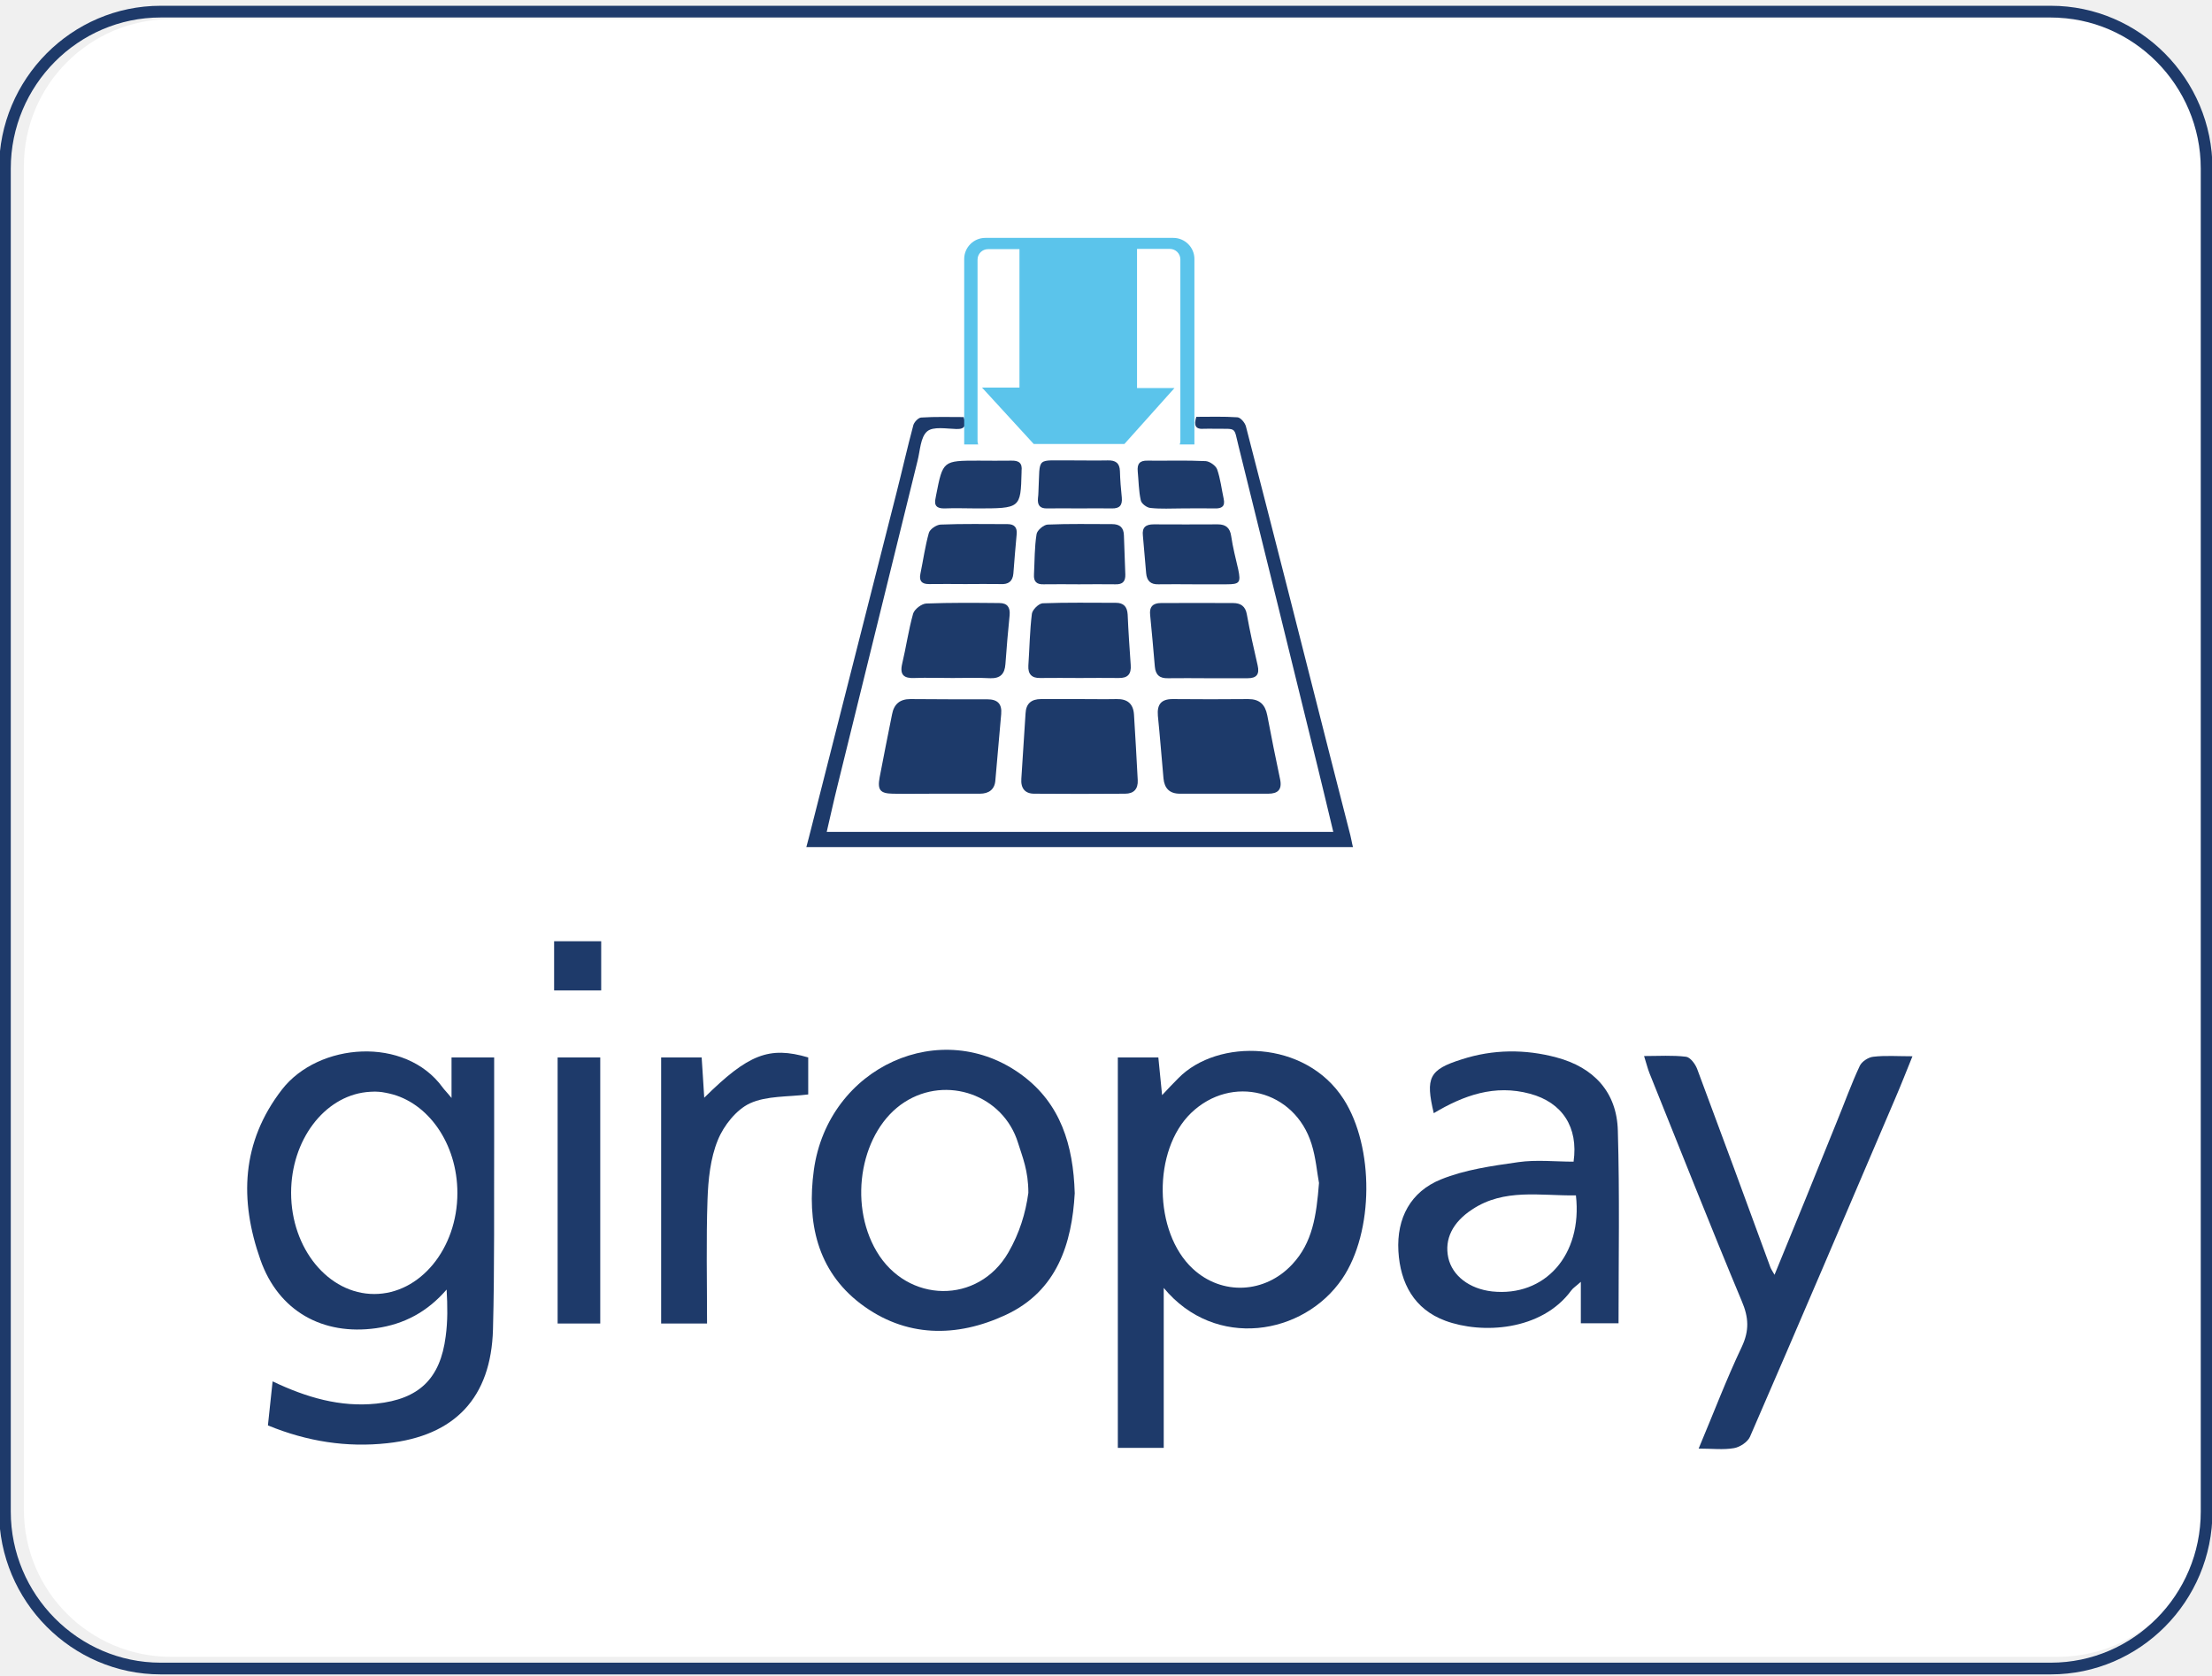
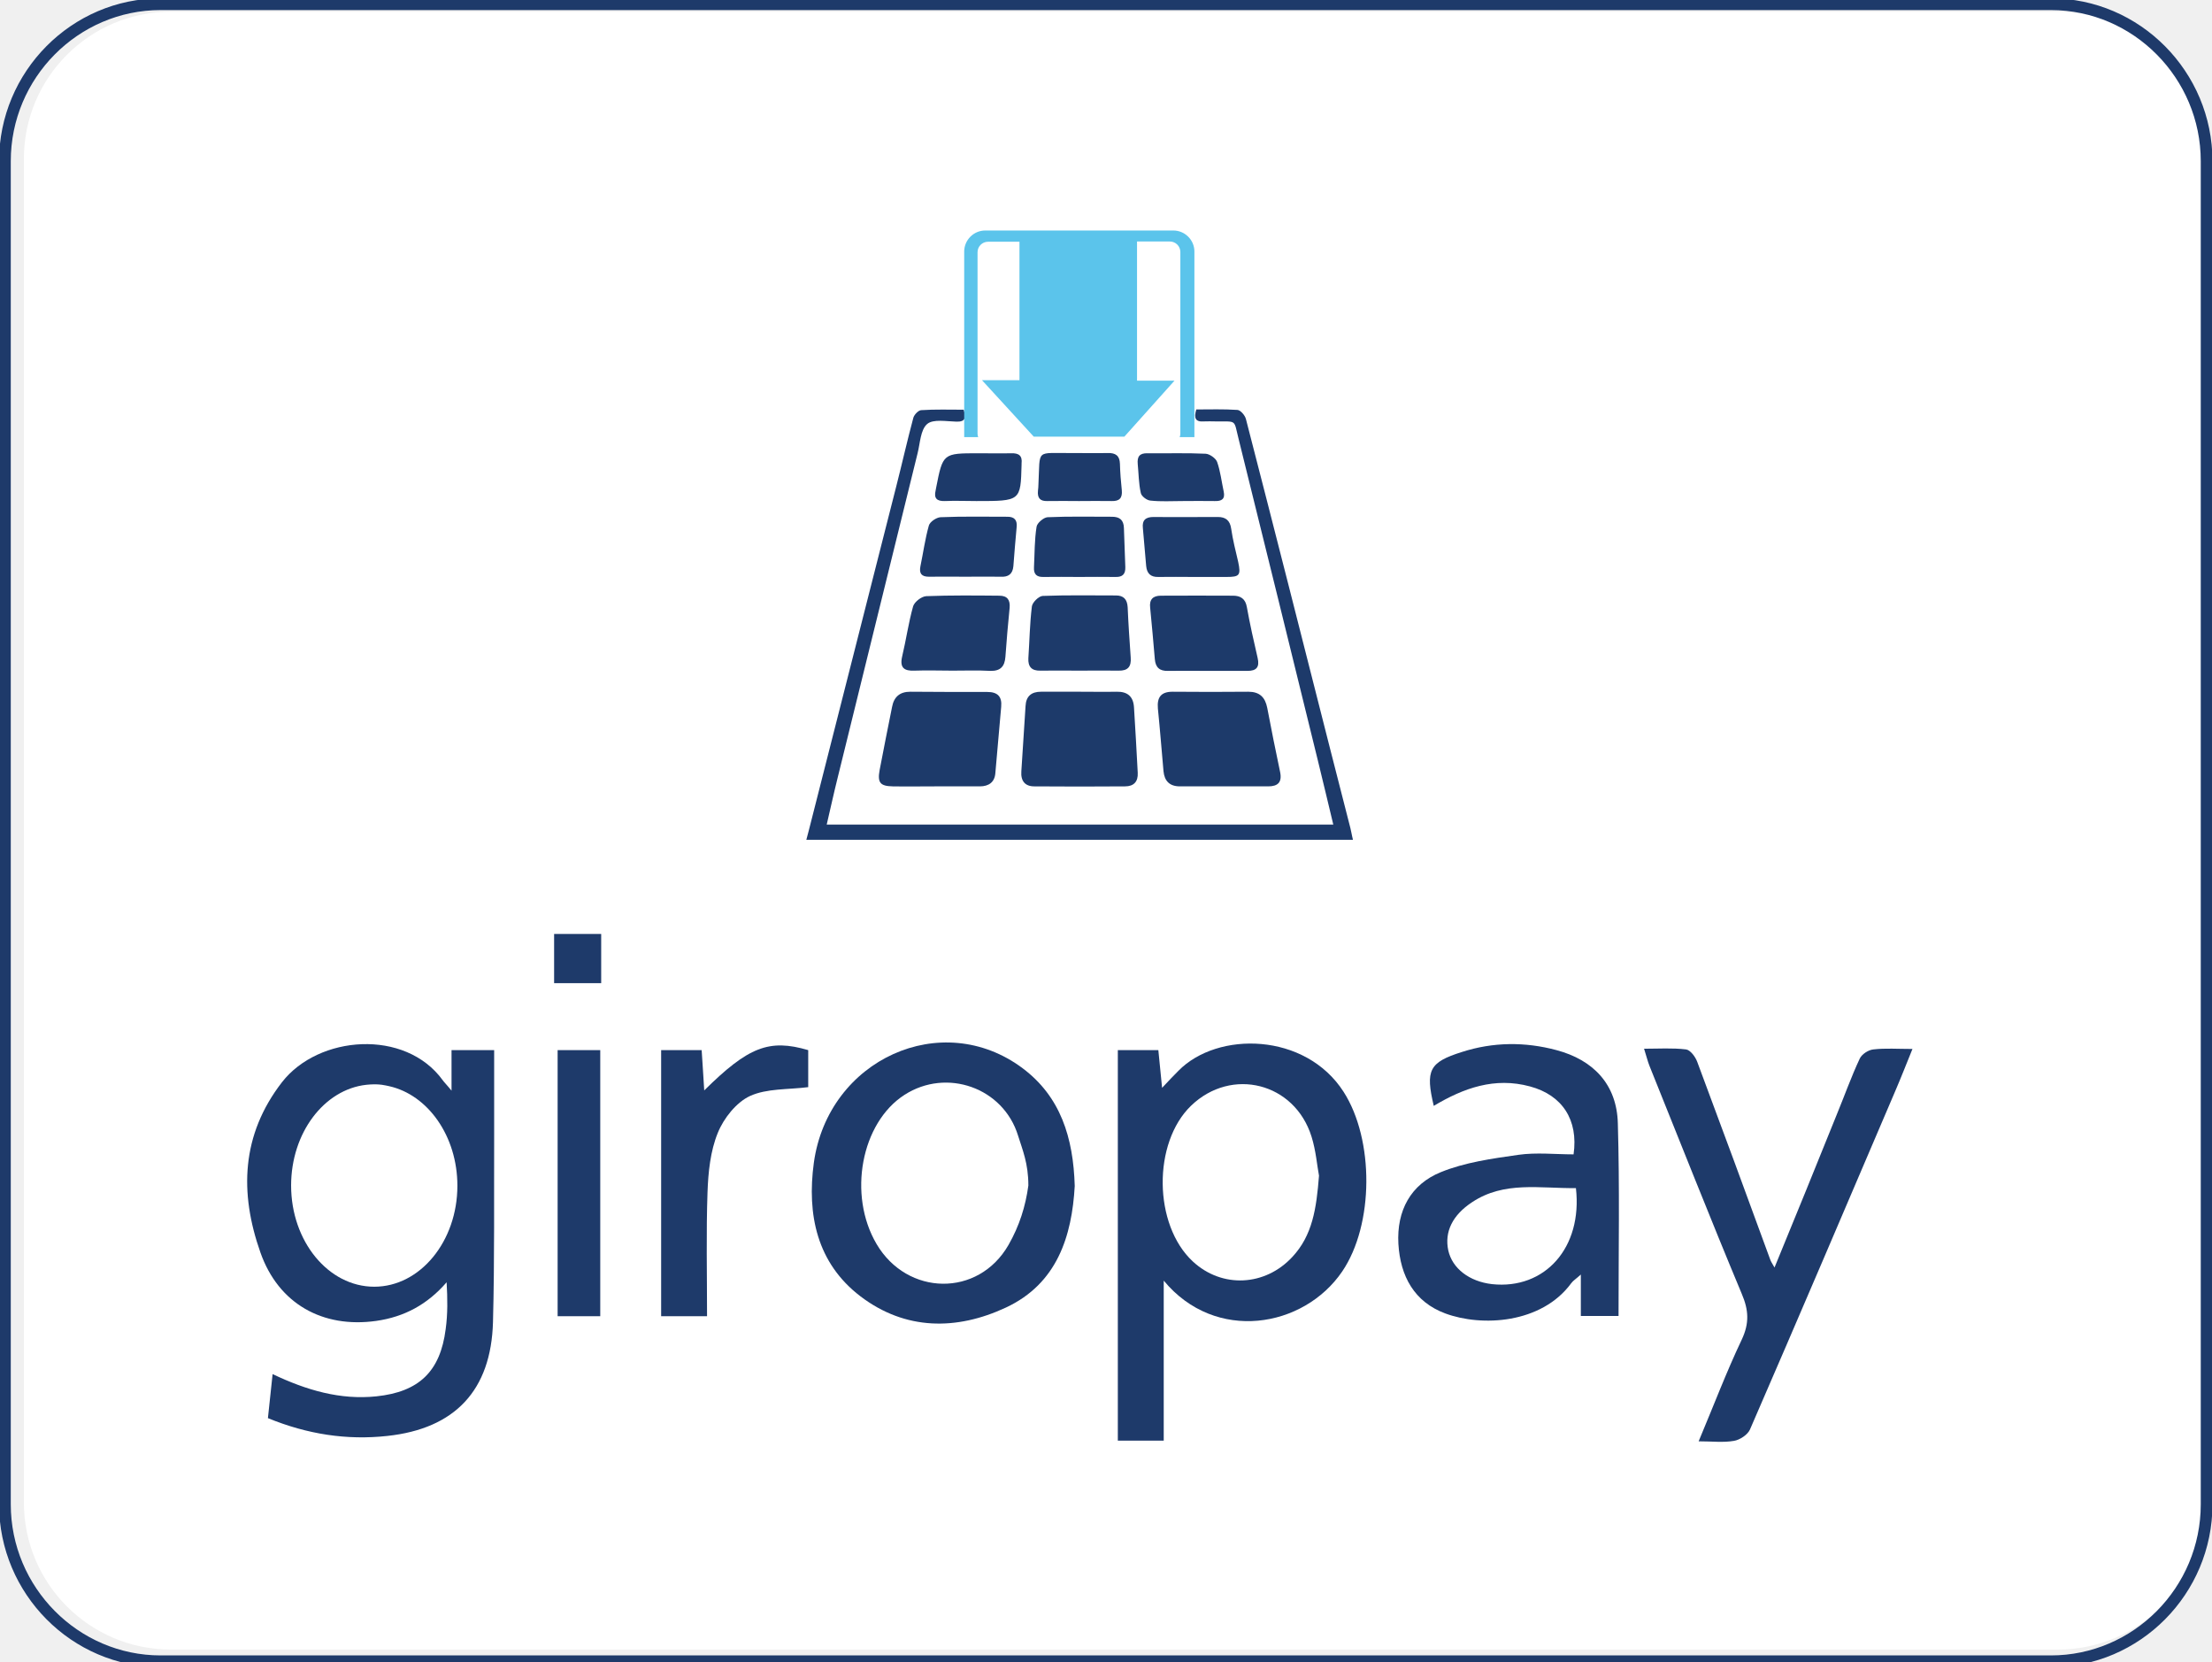
- <svg xmlns="http://www.w3.org/2000/svg" version="1.1" id="Calque_1" x="0px" y="0px" width="33" height="25" viewBox="0 0 94.45 70.92" style="enable-background:new 0 0 94.45 70.92;" xml:space="preserve">
+ <svg xmlns="http://www.w3.org/2000/svg" version="1.1" id="Calque_1" x="0px" y="0px" viewBox="0 0 94.45 70.92" style="enable-background:new 0 0 94.45 70.92;" xml:space="preserve">
  <style type="text/css">
	.st0{fill:#FFFFFF;}
	.st1{fill-rule:evenodd;clip-rule:evenodd;fill:none;stroke:#1E3A6A;stroke-width:0.5;stroke-miterlimit:10;}
	.st2{fill:#1E3A6A;}
	.st3{fill:#1D3A6A;}
	.st4{fill:#5BC4EB;}
	.st5{fill:#0E9A5A;}
	.st6{fill-rule:evenodd;clip-rule:evenodd;fill:#517A42;}
	.st7{fill-rule:evenodd;clip-rule:evenodd;fill:#234273;}
	.st8{fill-rule:evenodd;clip-rule:evenodd;fill:#FFFFFF;}
	.st9{fill:#234273;}
	.st10{fill:#107DC1;}
	.st11{fill:#1E3667;}
	.st12{fill-rule:evenodd;clip-rule:evenodd;fill:#1D4484;}
	.st13{fill-rule:evenodd;clip-rule:evenodd;fill:#B3DBF4;}
	.st14{fill-rule:evenodd;clip-rule:evenodd;fill:#6BBCE9;}
	.st15{fill-rule:evenodd;clip-rule:evenodd;fill:#1E4B8F;}
	.st16{filter:url(#Adobe_OpacityMaskFilter);}
	.st17{clip-path:url(#SVGID_2_);fill:url(#SVGID_4_);}
	.st18{clip-path:url(#SVGID_2_);mask:url(#SVGID_3_);fill:url(#SVGID_5_);}
	.st19{fill-rule:evenodd;clip-rule:evenodd;fill:#758EB7;}
	.st20{fill-rule:evenodd;clip-rule:evenodd;fill:#1A4789;}
	.st21{fill-rule:evenodd;clip-rule:evenodd;fill:#8097BC;}
	.st22{fill-rule:evenodd;clip-rule:evenodd;fill:#3974BA;}
	.st23{fill-rule:evenodd;clip-rule:evenodd;fill:#1F97D4;}
	.st24{fill-rule:evenodd;clip-rule:evenodd;fill:none;stroke:url(#SVGID_6_);stroke-width:0.5;stroke-miterlimit:10;}
	.st25{fill-rule:evenodd;clip-rule:evenodd;fill:#FAB517;}
	.st26{clip-path:url(#SVGID_8_);fill-rule:evenodd;clip-rule:evenodd;fill:#F29120;}
	.st27{clip-path:url(#SVGID_8_);fill-rule:evenodd;clip-rule:evenodd;fill:#F29020;}
	.st28{clip-path:url(#SVGID_8_);fill-rule:evenodd;clip-rule:evenodd;fill:#F18F20;}
	.st29{clip-path:url(#SVGID_8_);fill-rule:evenodd;clip-rule:evenodd;fill:#F08F21;}
	.st30{clip-path:url(#SVGID_8_);fill-rule:evenodd;clip-rule:evenodd;fill:#F08E21;}
	.st31{clip-path:url(#SVGID_8_);fill-rule:evenodd;clip-rule:evenodd;fill:#F08D21;}
	.st32{clip-path:url(#SVGID_8_);fill-rule:evenodd;clip-rule:evenodd;fill:#F08C21;}
	.st33{clip-path:url(#SVGID_8_);fill-rule:evenodd;clip-rule:evenodd;fill:#F08A21;}
	.st34{clip-path:url(#SVGID_8_);fill-rule:evenodd;clip-rule:evenodd;fill:#EF8B22;}
	.st35{clip-path:url(#SVGID_8_);fill-rule:evenodd;clip-rule:evenodd;fill:#EF8922;}
	.st36{clip-path:url(#SVGID_8_);fill-rule:evenodd;clip-rule:evenodd;fill:#F08821;}
	.st37{clip-path:url(#SVGID_8_);fill-rule:evenodd;clip-rule:evenodd;fill:#F08822;}
	.st38{clip-path:url(#SVGID_8_);fill-rule:evenodd;clip-rule:evenodd;fill:#EF8722;}
	.st39{clip-path:url(#SVGID_8_);fill-rule:evenodd;clip-rule:evenodd;fill:#EF8522;}
	.st40{clip-path:url(#SVGID_8_);fill-rule:evenodd;clip-rule:evenodd;fill:#EE8522;}
	.st41{clip-path:url(#SVGID_8_);fill-rule:evenodd;clip-rule:evenodd;fill:#EE8422;}
	.st42{clip-path:url(#SVGID_8_);fill-rule:evenodd;clip-rule:evenodd;fill:#ED8322;}
	.st43{clip-path:url(#SVGID_8_);fill-rule:evenodd;clip-rule:evenodd;fill:#ED8223;}
	.st44{clip-path:url(#SVGID_10_);fill-rule:evenodd;clip-rule:evenodd;fill:#E75B24;}
	.st45{clip-path:url(#SVGID_10_);fill-rule:evenodd;clip-rule:evenodd;fill:#E75C25;}
	.st46{clip-path:url(#SVGID_10_);fill-rule:evenodd;clip-rule:evenodd;fill:#E75D25;}
	.st47{clip-path:url(#SVGID_10_);fill-rule:evenodd;clip-rule:evenodd;fill:#E75E24;}
	.st48{clip-path:url(#SVGID_10_);fill-rule:evenodd;clip-rule:evenodd;fill:#E75D24;}
	.st49{clip-path:url(#SVGID_10_);fill-rule:evenodd;clip-rule:evenodd;fill:#E86024;}
	.st50{clip-path:url(#SVGID_10_);fill-rule:evenodd;clip-rule:evenodd;fill:#E86124;}
	.st51{clip-path:url(#SVGID_10_);fill-rule:evenodd;clip-rule:evenodd;fill:#E86224;}
	.st52{clip-path:url(#SVGID_10_);fill-rule:evenodd;clip-rule:evenodd;fill:#EA6424;}
	.st53{clip-path:url(#SVGID_10_);fill-rule:evenodd;clip-rule:evenodd;fill:#EA6524;}
	.st54{clip-path:url(#SVGID_10_);fill-rule:evenodd;clip-rule:evenodd;fill:#EA6624;}
	.st55{clip-path:url(#SVGID_10_);fill-rule:evenodd;clip-rule:evenodd;fill:#EA6724;}
	.st56{clip-path:url(#SVGID_10_);fill-rule:evenodd;clip-rule:evenodd;fill:#E96824;}
	.st57{clip-path:url(#SVGID_10_);fill-rule:evenodd;clip-rule:evenodd;fill:#EB6824;}
	.st58{clip-path:url(#SVGID_10_);fill-rule:evenodd;clip-rule:evenodd;fill:#EB6924;}
	.st59{clip-path:url(#SVGID_10_);fill-rule:evenodd;clip-rule:evenodd;fill:#EC6A24;}
	.st60{clip-path:url(#SVGID_10_);fill-rule:evenodd;clip-rule:evenodd;fill:#E96A24;}
	.st61{clip-path:url(#SVGID_10_);fill-rule:evenodd;clip-rule:evenodd;fill:#E96C24;}
	.st62{clip-path:url(#SVGID_10_);fill-rule:evenodd;clip-rule:evenodd;fill:#EB6D24;}
	.st63{clip-path:url(#SVGID_10_);fill-rule:evenodd;clip-rule:evenodd;fill:#EC6E23;}
	.st64{clip-path:url(#SVGID_10_);fill-rule:evenodd;clip-rule:evenodd;fill:#EC6F23;}
	.st65{clip-path:url(#SVGID_10_);fill-rule:evenodd;clip-rule:evenodd;fill:#EB7024;}
	.st66{clip-path:url(#SVGID_10_);fill-rule:evenodd;clip-rule:evenodd;fill:#EB7124;}
	.st67{clip-path:url(#SVGID_10_);fill-rule:evenodd;clip-rule:evenodd;fill:#EC7224;}
	.st68{clip-path:url(#SVGID_10_);fill-rule:evenodd;clip-rule:evenodd;fill:#EC7323;}
	.st69{clip-path:url(#SVGID_10_);fill-rule:evenodd;clip-rule:evenodd;fill:#ED7423;}
	.st70{clip-path:url(#SVGID_10_);fill-rule:evenodd;clip-rule:evenodd;fill:#ED7523;}
	.st71{clip-path:url(#SVGID_10_);fill-rule:evenodd;clip-rule:evenodd;fill:#ED7623;}
	.st72{clip-path:url(#SVGID_10_);fill-rule:evenodd;clip-rule:evenodd;fill:#EC7723;}
	.st73{clip-path:url(#SVGID_10_);fill-rule:evenodd;clip-rule:evenodd;fill:#EC7923;}
	.st74{clip-path:url(#SVGID_10_);fill-rule:evenodd;clip-rule:evenodd;fill:#EE7823;}
	.st75{clip-path:url(#SVGID_10_);fill-rule:evenodd;clip-rule:evenodd;fill:#ED7A23;}
	.st76{clip-path:url(#SVGID_10_);fill-rule:evenodd;clip-rule:evenodd;fill:#ED7B23;}
	.st77{clip-path:url(#SVGID_10_);fill-rule:evenodd;clip-rule:evenodd;fill:#ED7C23;}
	.st78{clip-path:url(#SVGID_10_);fill-rule:evenodd;clip-rule:evenodd;fill:#ED7D23;}
	.st79{clip-path:url(#SVGID_10_);fill-rule:evenodd;clip-rule:evenodd;fill:#EE7D22;}
	.st80{clip-path:url(#SVGID_10_);fill-rule:evenodd;clip-rule:evenodd;fill:#EE7E22;}
	.st81{clip-path:url(#SVGID_10_);fill-rule:evenodd;clip-rule:evenodd;fill:#EE7F22;}
	.st82{clip-path:url(#SVGID_10_);fill-rule:evenodd;clip-rule:evenodd;fill:#EF8022;}
	.st83{clip-path:url(#SVGID_10_);fill-rule:evenodd;clip-rule:evenodd;fill:#EF8122;}
	.st84{clip-path:url(#SVGID_10_);fill-rule:evenodd;clip-rule:evenodd;fill:#EF8222;}
	.st85{clip-path:url(#SVGID_10_);fill-rule:evenodd;clip-rule:evenodd;fill:#F08322;}
	.st86{clip-path:url(#SVGID_10_);fill-rule:evenodd;clip-rule:evenodd;fill:#F08421;}
	.st87{clip-path:url(#SVGID_10_);fill-rule:evenodd;clip-rule:evenodd;fill:#F08521;}
	.st88{clip-path:url(#SVGID_10_);fill-rule:evenodd;clip-rule:evenodd;fill:#EF8522;}
	.st89{clip-path:url(#SVGID_10_);fill-rule:evenodd;clip-rule:evenodd;fill:#F08722;}
	.st90{clip-path:url(#SVGID_10_);fill-rule:evenodd;clip-rule:evenodd;fill:#F08822;}
	.st91{clip-path:url(#SVGID_10_);fill-rule:evenodd;clip-rule:evenodd;fill:#F08821;}
	.st92{clip-path:url(#SVGID_10_);fill-rule:evenodd;clip-rule:evenodd;fill:#F18821;}
	.st93{clip-path:url(#SVGID_10_);fill-rule:evenodd;clip-rule:evenodd;fill:#F18921;}
	.st94{clip-path:url(#SVGID_10_);fill-rule:evenodd;clip-rule:evenodd;fill:#F18A21;}
	.st95{clip-path:url(#SVGID_10_);fill-rule:evenodd;clip-rule:evenodd;fill:#F08C21;}
	.st96{clip-path:url(#SVGID_10_);fill-rule:evenodd;clip-rule:evenodd;fill:#F08D21;}
	.st97{clip-path:url(#SVGID_10_);fill-rule:evenodd;clip-rule:evenodd;fill:#F18E21;}
	.st98{clip-path:url(#SVGID_10_);fill-rule:evenodd;clip-rule:evenodd;fill:#F18F20;}
	.st99{clip-path:url(#SVGID_10_);fill-rule:evenodd;clip-rule:evenodd;fill:#F29020;}
	.st100{clip-path:url(#SVGID_10_);fill-rule:evenodd;clip-rule:evenodd;fill:#F29120;}
	.st101{clip-path:url(#SVGID_10_);fill-rule:evenodd;clip-rule:evenodd;fill:#F29220;}
	.st102{clip-path:url(#SVGID_10_);fill-rule:evenodd;clip-rule:evenodd;fill:#F39320;}
	.st103{clip-path:url(#SVGID_10_);fill-rule:evenodd;clip-rule:evenodd;fill:#F3941F;}
	.st104{clip-path:url(#SVGID_10_);fill-rule:evenodd;clip-rule:evenodd;fill:#F3951F;}
	.st105{clip-path:url(#SVGID_10_);fill-rule:evenodd;clip-rule:evenodd;fill:#F3971F;}
	.st106{clip-path:url(#SVGID_10_);fill-rule:evenodd;clip-rule:evenodd;fill:#F3981F;}
	.st107{clip-path:url(#SVGID_10_);fill-rule:evenodd;clip-rule:evenodd;fill:#F4991F;}
	.st108{clip-path:url(#SVGID_10_);fill-rule:evenodd;clip-rule:evenodd;fill:#F49A1F;}
	.st109{clip-path:url(#SVGID_10_);fill-rule:evenodd;clip-rule:evenodd;fill:#F49B1E;}
	.st110{clip-path:url(#SVGID_10_);fill-rule:evenodd;clip-rule:evenodd;fill:#F49C1E;}
	.st111{clip-path:url(#SVGID_10_);fill-rule:evenodd;clip-rule:evenodd;fill:#F49D1E;}
	.st112{clip-path:url(#SVGID_10_);fill-rule:evenodd;clip-rule:evenodd;fill:#F59E1D;}
	.st113{clip-path:url(#SVGID_10_);fill-rule:evenodd;clip-rule:evenodd;fill:#F49F1E;}
	.st114{clip-path:url(#SVGID_10_);fill-rule:evenodd;clip-rule:evenodd;fill:#F59F1E;}
	.st115{clip-path:url(#SVGID_10_);fill-rule:evenodd;clip-rule:evenodd;fill:#F5A11D;}
	.st116{clip-path:url(#SVGID_10_);fill-rule:evenodd;clip-rule:evenodd;fill:#F5A31D;}
	.st117{clip-path:url(#SVGID_10_);fill-rule:evenodd;clip-rule:evenodd;fill:#F6A21D;}
	.st118{clip-path:url(#SVGID_10_);fill-rule:evenodd;clip-rule:evenodd;fill:#F5A41D;}
	.st119{clip-path:url(#SVGID_10_);fill-rule:evenodd;clip-rule:evenodd;fill:#F5A61C;}
	.st120{clip-path:url(#SVGID_10_);fill-rule:evenodd;clip-rule:evenodd;fill:#F6A81C;}
	.st121{clip-path:url(#SVGID_10_);fill-rule:evenodd;clip-rule:evenodd;fill:#F7A91B;}
	.st122{clip-path:url(#SVGID_10_);fill-rule:evenodd;clip-rule:evenodd;fill:#F6A91C;}
	.st123{clip-path:url(#SVGID_10_);fill-rule:evenodd;clip-rule:evenodd;fill:#F6AA1B;}
	.st124{filter:url(#Adobe_OpacityMaskFilter_1_);}
	.st125{fill:url(#SVGID_12_);}
	.st126{mask:url(#SVGID_11_);fill-rule:evenodd;clip-rule:evenodd;fill:#EB7224;}
	.st127{fill-rule:evenodd;clip-rule:evenodd;fill:#EE8522;}
	.st128{fill-rule:evenodd;clip-rule:evenodd;fill:#EA6624;}
	.st129{filter:url(#Adobe_OpacityMaskFilter_2_);}
	.st130{fill:url(#SVGID_14_);}
	.st131{mask:url(#SVGID_13_);fill-rule:evenodd;clip-rule:evenodd;fill:#E65725;}
	.st132{fill-rule:evenodd;clip-rule:evenodd;fill:#D62128;}
	.st133{fill-rule:evenodd;clip-rule:evenodd;fill:none;stroke:#0D6341;stroke-width:0.5;stroke-miterlimit:10;}
	.st134{fill:#84BC41;}
	.st135{fill:#069648;}
	.st136{fill:#C2D42F;}
	.st137{fill:#006341;}
	.st138{fill:#BCD7F0;}
	.st139{fill:#144A96;}
	.st140{fill:#EE2738;}
	.st141{fill-rule:evenodd;clip-rule:evenodd;fill:#582D82;}
	.st142{fill:#E31F31;}
	.st143{fill-rule:evenodd;clip-rule:evenodd;fill:#2E327F;}
	.st144{fill-rule:evenodd;clip-rule:evenodd;fill:#12A260;}
	.st145{fill-rule:evenodd;clip-rule:evenodd;fill:#EE272D;}
</style>
  <path class="st0" d="M87.86,70.42H7.3c-3.47,0-6.28-2.81-6.28-6.28V6.78c0-3.47,2.81-6.28,6.28-6.28h80.56  c3.47,0,6.28,2.81,6.28,6.28v57.37C94.14,67.61,91.33,70.42,87.86,70.42z" />
  <path class="st1" d="M6.86,0.18h80.71c3.66,0,6.65,3.02,6.65,6.7v57.34c0,3.69-2.99,6.7-6.65,6.7H6.86c-3.66,0-6.65-3.02-6.65-6.7  V6.88C0.21,3.19,3.2,0.18,6.86,0.18" />
  <g>
    <path class="st2" d="M49.69,54.67c0,2.38,0,4.59,0,6.83c-0.67,0-1.28,0-1.96,0c0-5.56,0-11.09,0-16.67c0.54,0,1.1,0,1.73,0   c0.05,0.49,0.1,0.99,0.16,1.61c0.27-0.29,0.48-0.51,0.7-0.73c1.67-1.7,5.42-1.64,7.05,0.9c1.31,2.04,1.3,5.67-0.06,7.67   C55.67,56.69,51.9,57.34,49.69,54.67z M56.32,50.19c-0.08-0.41-0.13-1.07-0.32-1.67c-0.72-2.3-3.41-2.98-5.14-1.32   c-1.65,1.59-1.61,5.09,0.07,6.65c1.25,1.16,3.09,1.06,4.25-0.19C56.04,52.74,56.21,51.6,56.32,50.19z" />
    <path class="st2" d="M45.89,50.63c-0.12,2.14-0.75,4.17-2.94,5.19c-2.1,0.98-4.29,0.98-6.21-0.48c-1.86-1.42-2.29-3.49-1.99-5.7   c0.61-4.42,5.47-6.61,8.91-4.04C45.28,46.81,45.83,48.56,45.89,50.63z M43.91,50.61c0-0.95-0.25-1.52-0.44-2.13   c-0.63-2.05-3.05-2.9-4.85-1.74c-1.85,1.19-2.43,4.27-1.19,6.37c1.31,2.22,4.34,2.28,5.63,0.04   C43.53,52.33,43.79,51.49,43.91,50.61z" />
    <path class="st2" d="M69.11,56.18c-0.52,0-1.03,0-1.61,0c0-0.56,0-1.09,0-1.77c-0.21,0.19-0.33,0.26-0.41,0.37   c-1.27,1.73-3.82,1.87-5.38,1.29c-1.32-0.49-1.92-1.59-2-2.97c-0.08-1.42,0.53-2.54,1.81-3.06c1.03-0.42,2.19-0.58,3.31-0.74   c0.77-0.11,1.58-0.02,2.36-0.02c0.21-1.47-0.48-2.53-1.86-2.9c-1.51-0.41-2.84,0.07-4.11,0.83c-0.36-1.52-0.2-1.86,1.2-2.3   c1.33-0.43,2.7-0.44,4.04-0.08c1.58,0.42,2.58,1.47,2.62,3.13C69.16,50.68,69.11,53.41,69.11,56.18z M67.29,50.72   c-1.53,0.02-3.06-0.31-4.43,0.6c-0.84,0.55-1.19,1.27-1.02,2.06c0.17,0.77,0.9,1.33,1.87,1.44C65.96,55.06,67.58,53.27,67.29,50.72   z" />
    <path class="st2" d="M75.77,54.11c0.92-2.24,1.79-4.37,2.65-6.51c0.33-0.8,0.62-1.62,0.99-2.41c0.09-0.19,0.37-0.37,0.58-0.39   c0.51-0.06,1.04-0.02,1.67-0.02c-0.26,0.64-0.49,1.23-0.74,1.81c-2.06,4.82-4.11,9.63-6.2,14.44c-0.1,0.22-0.43,0.44-0.68,0.48   c-0.45,0.08-0.93,0.02-1.51,0.02c0.64-1.52,1.18-2.95,1.84-4.34c0.33-0.7,0.3-1.26,0-1.96c-1.35-3.23-2.63-6.48-3.94-9.73   c-0.08-0.2-0.13-0.42-0.23-0.73c0.63,0,1.22-0.04,1.79,0.03c0.18,0.02,0.4,0.31,0.48,0.53c1.05,2.81,2.09,5.63,3.12,8.45   C75.62,53.86,75.66,53.92,75.77,54.11z" />
    <path class="st2" d="M30.19,56.19c-0.68,0-1.27,0-1.96,0c0-3.78,0-7.54,0-11.36c0.51,0,1.09,0,1.73,0   c0.04,0.56,0.07,1.11,0.11,1.72c1.88-1.86,2.77-2.21,4.44-1.72c0,0.58,0,1.17,0,1.58c-0.87,0.11-1.77,0.05-2.49,0.38   c-0.58,0.27-1.12,0.95-1.37,1.57c-0.32,0.78-0.41,1.69-0.44,2.54C30.15,52.63,30.19,54.37,30.19,56.19z" />
    <path class="st2" d="M25.63,56.19c-0.61,0-1.19,0-1.82,0c0-3.79,0-7.55,0-11.36c0.59,0,1.18,0,1.82,0   C25.63,48.58,25.63,52.34,25.63,56.19z" />
    <path class="st2" d="M25.67,41.97c-0.69,0-1.33,0-2.01,0c0-0.7,0-1.37,0-2.1c0.67,0,1.32,0,2.01,0   C25.67,40.58,25.67,41.28,25.67,41.97z" />
    <path class="st2" d="M21.1,48.4c0-1.19,0-2.37,0-3.57c-0.66,0-1.21,0-1.82,0c0,0.53,0,1.02,0,1.73c-0.22-0.27-0.31-0.35-0.38-0.45   c-1.6-2.2-5.3-1.92-6.86,0.09c-1.74,2.25-1.82,4.72-0.92,7.27c0.77,2.19,2.66,3.24,4.94,2.92c1.2-0.17,2.19-0.7,3.01-1.65   c0.04,0.69,0.05,1.35-0.04,2c-0.23,1.81-1.14,2.68-2.96,2.87c-1.54,0.16-2.98-0.26-4.43-0.95c-0.07,0.67-0.14,1.28-0.2,1.88   c1.68,0.69,3.37,0.95,5.1,0.76c2.88-0.31,4.43-1.94,4.51-4.86C21.12,53.77,21.09,51.09,21.1,48.4z M15.98,54.93   c-1.96,0-3.55-1.94-3.55-4.32c0-2.25,1.41-4.1,3.21-4.3c0.11-0.01,0.22-0.02,0.33-0.02c0,0,0,0,0.01,0c0.02,0,0.04,0,0.06,0   c0.09,0,0.18,0.01,0.27,0.02c0.06,0.01,0.11,0.02,0.17,0.03c0.05,0.01,0.1,0.02,0.14,0.03c1.65,0.37,2.91,2.13,2.91,4.25   C19.53,52.99,17.94,54.93,15.98,54.93z" />
  </g>
  <g>
    <g>
      <path class="st3" d="M57.66,35.35c-0.29-1.13-0.58-2.26-0.87-3.4c-1.19-4.69-2.38-9.38-3.59-14.06c-0.04-0.16-0.23-0.38-0.36-0.39    c-0.59-0.04-1.18-0.02-1.76-0.02c-0.11,0.37-0.04,0.54,0.33,0.51c0.16-0.01,0.32,0,0.49,0c0.94,0.01,0.77-0.1,0.99,0.76    c1.13,4.55,2.25,9.11,3.37,13.67c0.23,0.92,0.44,1.84,0.67,2.78c-7.24,0-14.42,0-21.63,0c0.16-0.68,0.3-1.33,0.46-1.97    c1.14-4.63,2.28-9.26,3.42-13.88c0.11-0.43,0.12-1,0.41-1.25c0.26-0.22,0.82-0.11,1.25-0.1c0.39,0.01,0.41-0.17,0.31-0.51    c-0.61,0-1.22-0.02-1.82,0.02c-0.12,0.01-0.29,0.19-0.33,0.32c-0.26,0.97-0.48,1.95-0.73,2.93c-1.21,4.77-2.43,9.55-3.64,14.32    c-0.06,0.25-0.13,0.5-0.2,0.77c7.82,0,15.56,0,23.34,0C57.72,35.66,57.7,35.5,57.66,35.35z" />
      <path class="st3" d="M50.07,29.53c-0.49,0-0.67,0.23-0.63,0.71c0.09,0.89,0.16,1.79,0.24,2.68c0.04,0.42,0.26,0.65,0.7,0.65    c0.61,0,1.22,0,1.83,0c0.65,0,1.29,0,1.94,0c0.41,0,0.6-0.17,0.51-0.61c-0.19-0.91-0.38-1.83-0.55-2.74    c-0.09-0.46-0.33-0.69-0.81-0.69C52.23,29.54,51.15,29.54,50.07,29.53z" />
      <path class="st3" d="M38.87,29.53c-0.45,0-0.7,0.22-0.78,0.65c-0.18,0.9-0.36,1.79-0.53,2.69c-0.1,0.54,0.02,0.69,0.56,0.7    c0.59,0.01,1.19,0,1.78,0c0.65,0,1.29,0,1.94,0c0.38,0,0.63-0.18,0.66-0.56c0.09-0.95,0.16-1.9,0.25-2.84    c0.04-0.44-0.16-0.63-0.59-0.63C41.06,29.54,39.97,29.54,38.87,29.53z" />
      <path class="st3" d="M44.16,33.57c1.29,0.01,2.59,0.01,3.88,0c0.37,0,0.56-0.2,0.54-0.58c-0.05-0.93-0.1-1.86-0.16-2.8    c-0.03-0.46-0.28-0.67-0.74-0.66c-0.52,0.01-1.04,0-1.56,0c-0.56,0-1.11,0-1.67,0c-0.41,0-0.64,0.19-0.66,0.61    c-0.06,0.93-0.12,1.86-0.18,2.79C43.58,33.34,43.77,33.57,44.16,33.57z" />
      <path class="st3" d="M42.93,28.04c0.05-0.7,0.11-1.4,0.18-2.09c0.03-0.34-0.1-0.52-0.44-0.52c-1.04-0.01-2.08-0.02-3.12,0.02    c-0.2,0.01-0.5,0.24-0.56,0.43c-0.2,0.71-0.3,1.44-0.47,2.15c-0.11,0.48,0.09,0.62,0.53,0.6c0.54-0.02,1.08,0,1.62,0    c0.54,0,1.08-0.02,1.62,0.01C42.72,28.65,42.9,28.45,42.93,28.04z" />
      <path class="st3" d="M53.24,25.92c-0.06-0.36-0.27-0.49-0.59-0.49c-1.03-0.01-2.05,0-3.08,0c-0.34,0-0.5,0.16-0.46,0.51    c0.07,0.73,0.14,1.47,0.2,2.2c0.03,0.36,0.21,0.51,0.56,0.5c0.56-0.01,1.12,0,1.67,0c0.58,0,1.15,0,1.73,0    c0.38,0,0.52-0.16,0.43-0.55C53.53,27.36,53.37,26.64,53.24,25.92z" />
      <path class="st3" d="M44.42,28.63c0.56-0.01,1.11,0,1.67,0c0.56,0,1.12-0.01,1.67,0c0.4,0.01,0.55-0.17,0.52-0.56    c-0.05-0.72-0.1-1.44-0.13-2.15c-0.02-0.34-0.18-0.5-0.5-0.5c-1.04,0-2.09-0.02-3.13,0.02c-0.17,0.01-0.44,0.28-0.46,0.45    c-0.09,0.73-0.1,1.47-0.15,2.21C43.89,28.46,44.05,28.64,44.42,28.63z" />
      <path class="st3" d="M43.27,24.17c0.04-0.56,0.09-1.11,0.14-1.67c0.03-0.29-0.09-0.44-0.39-0.44c-0.95,0-1.91-0.02-2.86,0.02    c-0.18,0.01-0.46,0.2-0.5,0.36c-0.16,0.57-0.24,1.16-0.36,1.74c-0.06,0.3,0.05,0.44,0.36,0.44c0.52-0.01,1.04,0,1.56,0    c0.5,0,1.01-0.01,1.51,0C43.05,24.64,43.24,24.51,43.27,24.17z" />
      <path class="st3" d="M52.57,22.57c-0.05-0.35-0.23-0.5-0.57-0.5c-0.91,0-1.83,0.01-2.74,0c-0.34,0-0.5,0.13-0.46,0.48    c0.05,0.54,0.09,1.07,0.14,1.61c0.03,0.32,0.19,0.48,0.52,0.47c0.5-0.01,1,0,1.51,0c0.47,0,0.93,0,1.4,0    c0.56,0,0.62-0.07,0.5-0.64C52.76,23.52,52.64,23.05,52.57,22.57z" />
      <path class="st3" d="M44.56,24.63c0.5-0.01,1.01,0,1.51,0c0.52,0,1.04-0.01,1.56,0c0.3,0.01,0.43-0.12,0.42-0.42    c-0.02-0.56-0.04-1.11-0.06-1.67c-0.01-0.34-0.18-0.48-0.51-0.48c-0.92,0-1.83-0.02-2.75,0.02c-0.17,0.01-0.45,0.25-0.47,0.41    c-0.09,0.56-0.08,1.14-0.11,1.72C44.13,24.52,44.27,24.64,44.56,24.63z" />
      <path class="st3" d="M39.97,20.83c-0.01,0.04-0.01,0.07-0.02,0.11c-0.08,0.33,0.05,0.46,0.39,0.45c0.45-0.02,0.9,0,1.35,0    c1.89,0,1.89,0,1.93-1.55c0-0.02,0-0.04,0-0.05c0.04-0.34-0.12-0.45-0.44-0.44c-0.47,0.01-0.94,0-1.4,0    C40.26,19.35,40.26,19.35,39.97,20.83z" />
      <path class="st3" d="M49.12,21.37c0.45,0.05,0.9,0.02,1.35,0.02c0.47,0,0.94-0.01,1.4,0c0.3,0.01,0.45-0.09,0.38-0.41    c-0.09-0.42-0.14-0.86-0.28-1.26c-0.06-0.16-0.32-0.34-0.49-0.35c-0.83-0.04-1.65-0.01-2.48-0.02c-0.34-0.01-0.45,0.14-0.42,0.46    c0.04,0.41,0.04,0.83,0.13,1.23C48.73,21.18,48.97,21.36,49.12,21.37z" />
      <path class="st3" d="M44.72,21.39c0.45-0.01,0.9,0,1.35,0c0.47,0,0.94-0.01,1.4,0c0.33,0.01,0.46-0.13,0.43-0.46    c-0.04-0.38-0.07-0.75-0.08-1.13c-0.01-0.35-0.19-0.47-0.52-0.46c-0.5,0.01-1.01,0-1.51,0c-1.6,0.02-1.37-0.22-1.45,1.34    c0,0.09-0.01,0.18-0.02,0.27C44.29,21.26,44.41,21.4,44.72,21.39z" />
    </g>
    <path class="st4" d="M41.77,18.67c-0.01-0.04-0.03-0.09-0.03-0.14v-7.76c0-0.25,0.2-0.45,0.45-0.45h1.34v5.91h-1.6l2.21,2.41h3.87   l2.14-2.39h-1.6v-5.94h1.4c0.25,0,0.45,0.2,0.45,0.45v7.76c0,0.05-0.01,0.09-0.03,0.14H51v-7.92c0-0.5-0.41-0.9-0.9-0.9h-8.03   c-0.5,0-0.9,0.41-0.9,0.9v7.92H41.77z" />
  </g>
</svg>
